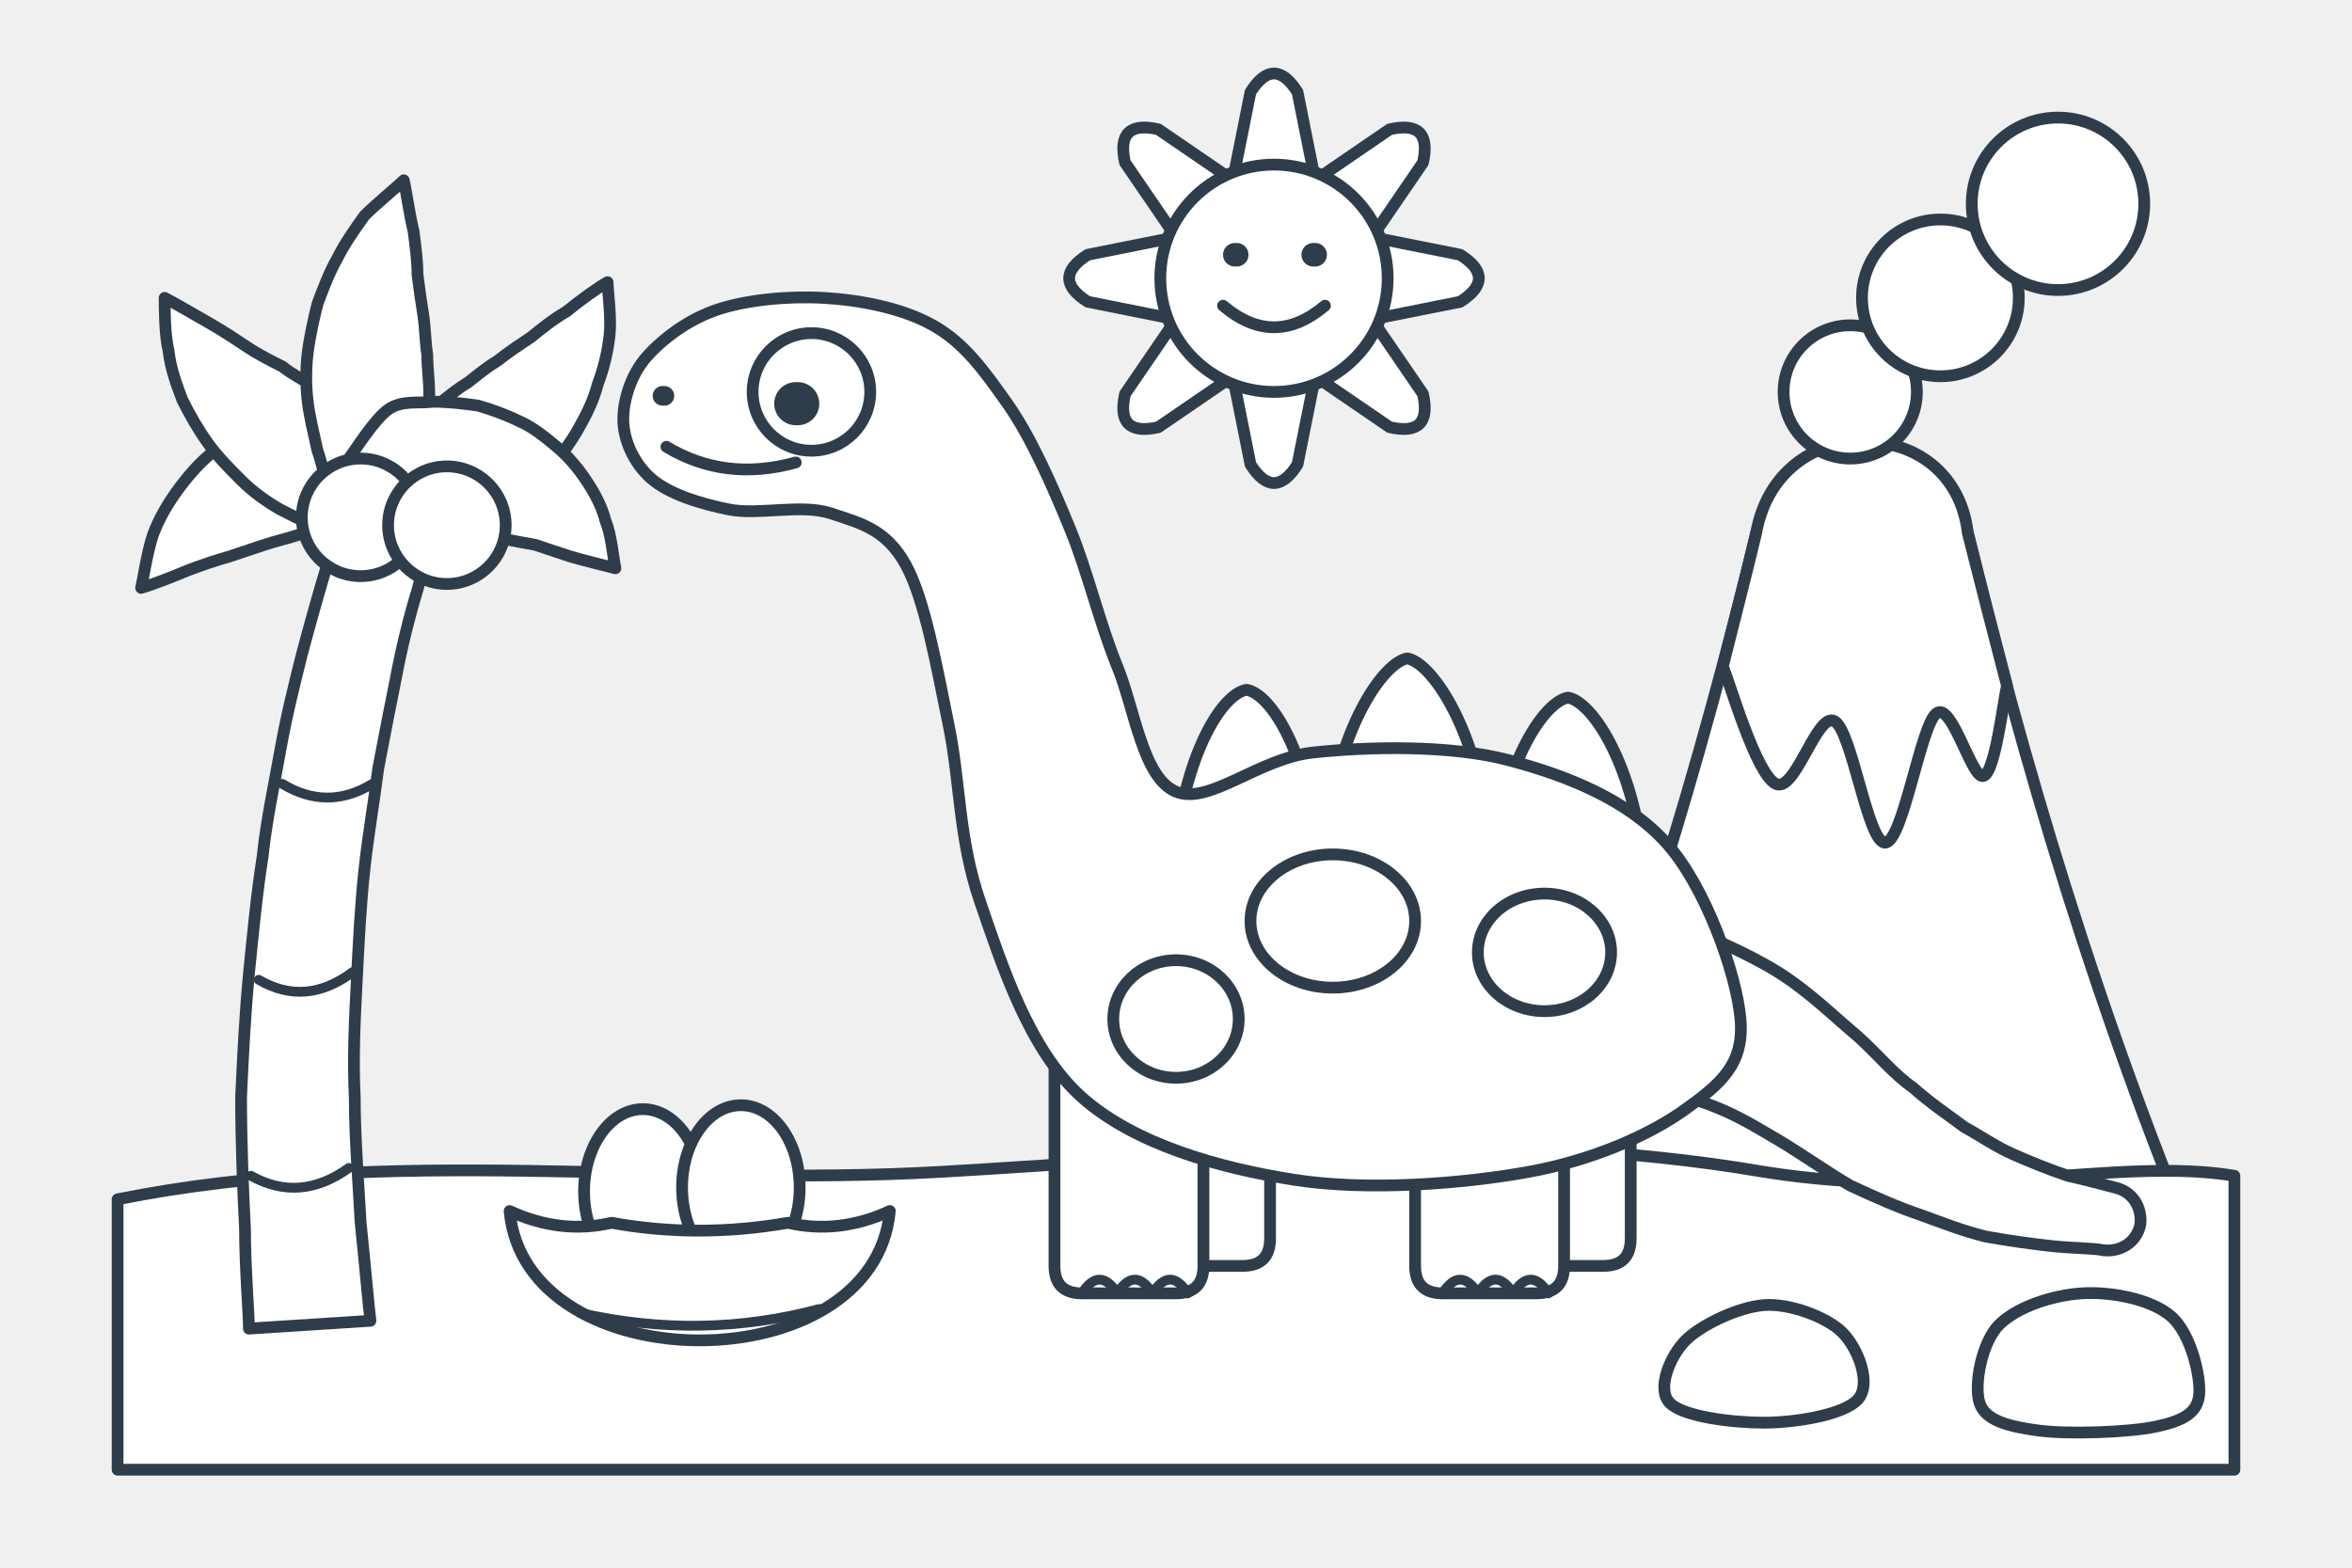
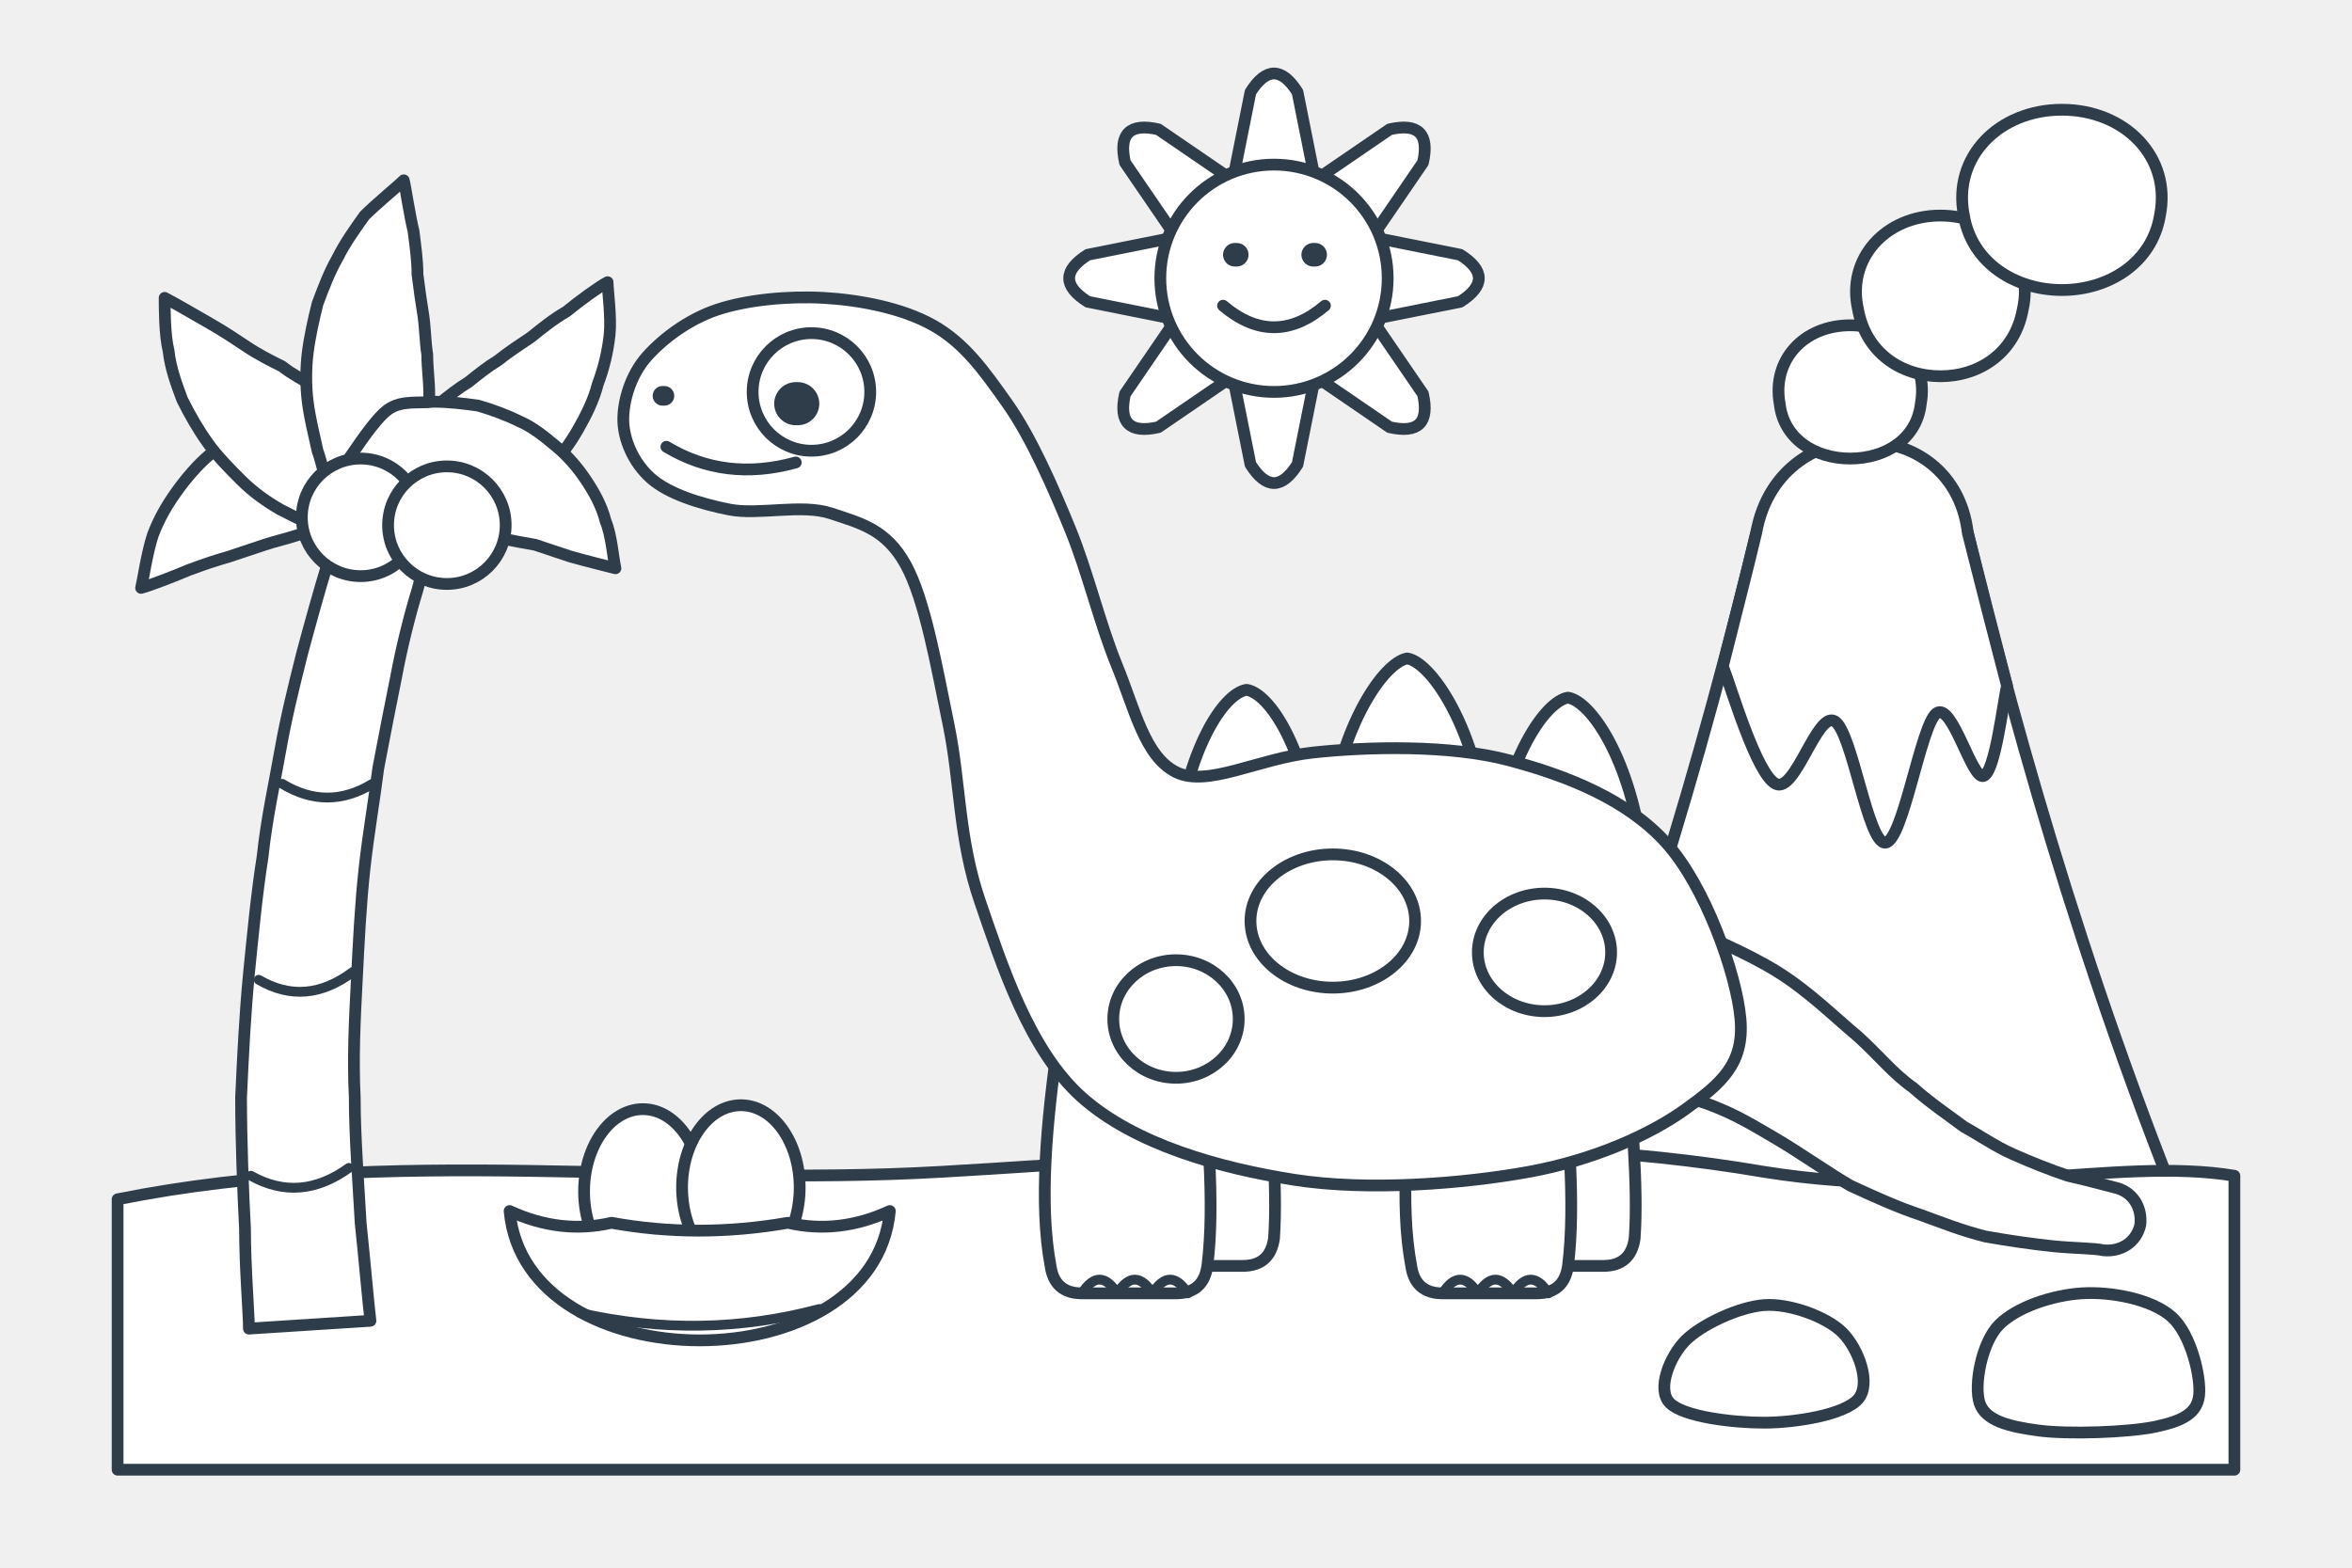
<svg xmlns="http://www.w3.org/2000/svg" viewBox="0 0 1200 800" width="1200" height="800" stroke-linecap="round" stroke-linejoin="round">
  <path d="M629 92 L638 47 Q650 28 662 47 L671 92 L709 66 Q731 61 726 83 L700 121 L745 130 Q764 142 745 154 L700 163 L726 201 Q731 223 709 218 L671 192 L662 237 Q650 256 638 237 L629 192 L591 218 Q569 223 574 201 L600 163 L555 154 Q536 142 555 130 L600 121 L574 83 Q569 61 591 66 L629 92 Z" fill="#ffffff" stroke="#2f3d4a" stroke-width="6" />
  <circle cx="650" cy="142" r="58" fill="#ffffff" stroke="#2f3d4a" stroke-width="6" />
  <polyline points="630,130 631,130" fill="none" stroke="#2f3d4a" stroke-width="12" />
  <polyline points="670,130 671,130" fill="none" stroke="#2f3d4a" stroke-width="12" />
  <path d="M624 156 Q650 178 676 156" fill="none" stroke="#2f3d4a" stroke-width="6" />
  <path d="M770 660 C830 520 870 380 896 272 Q900 258 914 258 L986 258 Q1000 258 1004 272 C1030 380 1070 520 1130 660 Z" fill="#ffffff" stroke="#2f3d4a" stroke-width="6" />
  <path d="M879 340 C885 316 891 293 896 272 C902 238 930 224 950 226 C972 224 1000 238 1004 272 C1010 296 1017 323 1024 350 C1022 358 1018 394 1012 396 C1006 398 996 358 988 364 C980 370 971 429 962 430 C953 431 945 373 936 368 C927 363 916 405 906 400 C896 395 883 350 879 340 Z" fill="#ffffff" stroke="#2f3d4a" stroke-width="6" />
-   <circle cx="944" cy="200" r="34" fill="#ffffff" stroke="#2f3d4a" stroke-width="6" />
-   <circle cx="990" cy="152" r="40" fill="#ffffff" stroke="#2f3d4a" stroke-width="6" />
-   <circle cx="1050" cy="104" r="44" fill="#ffffff" stroke="#2f3d4a" stroke-width="6" />
+   <path d="M908 206 C904 184 920 166 944 166 C968 166 984 184 980 206 C978 224 962 234 944 234 C926 234 910 224 908 206 Z" fill="#ffffff" stroke="#2f3d4a" stroke-width="6" />
+   <path d="M948 158 C942 132 962 110 990 110 C1018 110 1038 132 1032 158 C1028 180 1010 192 990 192 C970 192 952 180 948 158 Z" fill="#ffffff" stroke="#2f3d4a" stroke-width="6" />
+   <path d="M1002 110 C996 80 1020 56 1052 56 C1084 56 1108 80 1102 110 C1098 134 1076 148 1052 148 C1028 148 1006 134 1002 110 Z" fill="#ffffff" stroke="#2f3d4a" stroke-width="6" />
  <path d="M60 612 C200 584 340 606 480 598 C620 590 760 574 900 598 C1000 614 1080 590 1140 600 L1140 750 L60 750 Z" fill="#ffffff" stroke="#2f3d4a" stroke-width="6" />
  <path d="M127 678 C127 670 125 647 125 627 C124 608 123 582 123 560 C124 538 125 518 127 497 C129 477 131 456 134 437 C136 418 140 400 143 383 C146 366 150 350 154 334 C158 319 163 301 167 288 C171 275 176 261 178 256 L222 268 C221 274 216 289 213 301 C209 314 205 330 202 346 C199 361 196 376 193 392 C191 408 188 425 186 443 C184 461 183 481 182 501 C181 520 180 540 181 560 C181 581 183 605 184 624 C186 643 188 666 189 674 Z" fill="#ffffff" stroke="#2f3d4a" stroke-width="6" />
  <path d="M128 600 Q153 614 178 596" fill="none" stroke="#2f3d4a" stroke-width="5" />
  <path d="M132 500 Q156 514 180 496" fill="none" stroke="#2f3d4a" stroke-width="5" />
  <path d="M144 400 Q167 414 190 400" fill="none" stroke="#2f3d4a" stroke-width="5" />
  <path d="M226 234 C222 238 210 252 203 256 C196 261 190 261 184 263 C178 265 173 266 168 268 C162 270 157 272 152 273 C146 275 141 276 135 278 C129 280 123 282 117 284 C110 286 104 288 96 291 C89 294 76 299 72 300 C73 296 75 282 78 273 C81 265 85 258 90 251 C95 244 101 237 107 232 C113 226 120 221 128 217 C135 214 143 211 151 209 C159 207 168 206 177 206 C185 206 194 204 202 209 C211 213 222 230 226 234 Z" fill="#ffffff" stroke="#2f3d4a" stroke-width="6" />
  <path d="M223 260 C217 263 201 274 192 276 C183 277 175 273 167 270 C158 268 151 264 143 260 C136 256 129 251 123 245 C117 239 111 233 106 226 C101 219 97 212 93 204 C90 196 87 188 86 179 C84 171 84 157 84 152 C88 154 100 161 107 165 C114 169 120 173 126 177 C132 181 138 184 144 187 C149 191 155 194 160 197 C165 201 170 204 176 207 C181 211 186 215 191 219 C197 222 203 224 208 231 C213 238 220 255 223 260 Z" fill="#ffffff" stroke="#2f3d4a" stroke-width="6" />
  <path d="M201 270 C196 267 178 260 172 253 C165 246 165 238 162 230 C160 221 158 213 157 205 C156 197 156 188 157 180 C158 172 160 163 162 155 C165 147 168 139 172 132 C176 124 181 117 186 110 C192 104 203 95 206 92 C207 96 209 110 211 118 C212 126 213 133 213 140 C214 148 215 155 216 161 C217 168 217 175 218 181 C218 188 219 194 219 201 C219 207 219 214 219 221 C219 228 221 234 218 242 C215 250 204 265 201 270 Z" fill="#ffffff" stroke="#2f3d4a" stroke-width="6" />
  <path d="M183 262 C185 257 190 239 195 231 C199 224 205 222 210 218 C215 214 220 210 224 206 C229 202 234 198 239 195 C244 191 249 187 254 184 C259 180 265 176 271 172 C276 168 282 163 289 159 C295 154 306 146 310 144 C310 148 312 162 311 171 C310 180 308 188 305 196 C303 204 299 212 295 219 C291 226 286 233 280 239 C274 245 268 251 261 255 C254 260 247 264 239 267 C231 271 224 276 214 275 C205 274 188 264 183 262 Z" fill="#ffffff" stroke="#2f3d4a" stroke-width="6" />
  <path d="M178 234 C181 230 191 214 198 209 C205 204 214 206 221 205 C229 205 237 206 244 207 C251 209 259 212 265 215 C272 218 278 223 284 228 C290 233 295 239 299 245 C303 251 307 258 309 266 C312 273 313 286 314 290 C310 289 298 286 291 284 C285 282 279 280 273 278 C267 277 262 276 257 275 C252 273 247 272 242 271 C238 270 233 269 229 267 C224 266 220 264 214 262 C209 261 205 261 199 257 C192 252 181 238 178 234 Z" fill="#ffffff" stroke="#2f3d4a" stroke-width="6" />
  <circle cx="184" cy="264" r="30" fill="#ffffff" stroke="#2f3d4a" stroke-width="6" />
  <circle cx="228" cy="268" r="30" fill="#ffffff" stroke="#2f3d4a" stroke-width="6" />
  <ellipse cx="328" cy="608" rx="30" ry="42" fill="#ffffff" stroke="#2f3d4a" stroke-width="6" />
  <ellipse cx="378" cy="606" rx="30" ry="42" fill="#ffffff" stroke="#2f3d4a" stroke-width="6" />
  <path d="M260 618 C268 706 446 706 454 618 Q428 630 402 624 Q356 632 312 624 Q286 630 260 618 Z" fill="#ffffff" stroke="#2f3d4a" stroke-width="6" />
  <path d="M296 670 Q358 684 418 668" fill="none" stroke="#2f3d4a" stroke-width="5" />
  <path d="M1010 716 C1007 707 1011 685 1020 676 C1029 667 1047 661 1062 660 C1077 659 1098 663 1108 672 C1118 681 1123 703 1122 712 C1121 721 1114 725 1100 728 C1086 731 1055 732 1040 730 C1025 728 1013 725 1010 716 Z" fill="#ffffff" stroke="#2f3d4a" stroke-width="6" />
  <path d="M852 716 C845 709 852 692 860 684 C868 676 887 667 900 666 C913 665 932 672 940 680 C948 688 955 706 948 714 C941 722 916 726 900 726 C884 726 859 723 852 716 Z" fill="#ffffff" stroke="#2f3d4a" stroke-width="6" />
  <path d="M814 454 C821 457 838 463 853 470 C869 477 891 486 907 496 C923 506 936 519 948 529 C959 539 966 548 976 555 C985 563 994 569 1002 575 C1011 580 1018 585 1027 589 C1036 593 1046 597 1055 600 C1064 602 1075 605 1079 606 C1088 608 1093 616 1092 625 C1090 634 1082 639 1073 638 C1069 637 1058 637 1048 636 C1038 635 1024 633 1013 631 C1001 628 991 624 980 620 C968 616 957 611 944 605 C932 598 918 588 906 581 C894 574 886 569 873 564 C860 559 843 557 828 554 C813 551 793 547 786 546 Z" fill="#ffffff" stroke="#2f3d4a" stroke-width="6" />
-   <path d="M582 530 L582 632 Q582 646 596 646 L634 646 Q648 646 648 632 L648 530 Z" fill="#ffffff" stroke="#2f3d4a" stroke-width="6" />
-   <path d="M766 530 L766 632 Q766 646 780 646 L818 646 Q832 646 832 632 L832 530 Z" fill="#ffffff" stroke="#2f3d4a" stroke-width="6" />
-   <path d="M538 530 L538 646 Q538 660 552 660 L600 660 Q614 660 614 646 L614 530 Z" fill="#ffffff" stroke="#2f3d4a" stroke-width="6" />
-   <path d="M722 530 L722 646 Q722 660 736 660 L784 660 Q798 660 798 646 L798 530 Z" fill="#ffffff" stroke="#2f3d4a" stroke-width="6" />
+   <path d="M584 530 C580 568 576 604 580 632 Q582 646 596 646 L634 646 Q648 646 650 632 C652 604 648 568 646 530 Z" fill="#ffffff" stroke="#2f3d4a" stroke-width="6" />
+   <path d="M768 530 C764 568 760 604 764 632 Q766 646 780 646 L818 646 Q832 646 834 632 C836 604 832 568 830 530 Z" fill="#ffffff" stroke="#2f3d4a" stroke-width="6" />
+   <path d="M540 530 C534 572 530 614 536 646 Q538 660 552 660 L600 660 Q614 660 616 646 C620 614 616 572 612 530 Z" fill="#ffffff" stroke="#2f3d4a" stroke-width="6" />
+   <path d="M724 530 C718 572 714 614 720 646 Q722 660 736 660 L784 660 Q798 660 800 646 C804 614 800 572 796 530 Z" fill="#ffffff" stroke="#2f3d4a" stroke-width="6" />
  <path d="M552 660 Q561 646 570 660 Q579 646 588 660 Q597 646 606 660" fill="none" stroke="#2f3d4a" stroke-width="5" />
  <path d="M736 660 Q745 646 754 660 Q763 646 772 660 Q781 646 790 660" fill="none" stroke="#2f3d4a" stroke-width="5" />
  <path d="M600 430 C606 382 624 354 636 352 C648 354 666 382 672 430 Z" fill="#ffffff" stroke="#2f3d4a" stroke-width="6" />
  <path d="M678 418 C684 370 706 338 718 336 C730 338 752 370 758 418 Z" fill="#ffffff" stroke="#2f3d4a" stroke-width="6" />
  <path d="M762 436 C768 388 788 358 800 356 C812 358 832 388 838 436 Z" fill="#ffffff" stroke="#2f3d4a" stroke-width="6" />
-   <path d="M888 520 C886 497 870 452 850 430 C830 408 800 396 770 388 C740 380 698 381 670 384 C642 387 617 411 600 404 C583 397 579 362 570 340 C561 318 555 292 546 270 C537 248 526 223 514 206 C502 189 492 175 476 166 C460 157 438 153 420 152 C402 151 381 153 366 158 C351 163 338 173 330 182 C322 191 318 204 318 214 C318 224 323 236 332 244 C341 252 357 257 372 260 C387 263 409 257 424 262 C439 267 452 270 462 288 C472 306 478 341 484 370 C490 399 489 428 500 460 C511 492 525 536 552 560 C579 584 622 596 660 602 C698 608 747 604 780 598 C813 592 842 579 860 566 C878 553 890 543 888 520 Z" fill="#ffffff" stroke="#2f3d4a" stroke-width="6" />
+   <path d="M888 520 C886 497 870 452 850 430 C830 408 800 396 770 388 C740 380 698 381 670 384 C642 387 616 402 600 394 C584 386 579 362 570 340 C561 318 555 292 546 270 C537 248 526 223 514 206 C502 189 492 175 476 166 C460 157 438 153 420 152 C402 151 381 153 366 158 C351 163 338 173 330 182 C322 191 318 204 318 214 C318 224 323 236 332 244 C341 252 357 257 372 260 C387 263 409 257 424 262 C439 267 452 270 462 288 C472 306 478 341 484 370 C490 399 489 428 500 460 C511 492 525 536 552 560 C579 584 622 596 660 602 C698 608 747 604 780 598 C813 592 842 579 860 566 C878 553 890 543 888 520 Z" fill="#ffffff" stroke="#2f3d4a" stroke-width="6" />
  <ellipse cx="680" cy="470" rx="42" ry="34" fill="#ffffff" stroke="#2f3d4a" stroke-width="6" />
  <ellipse cx="788" cy="486" rx="34" ry="30" fill="#ffffff" stroke="#2f3d4a" stroke-width="6" />
  <ellipse cx="600" cy="520" rx="32" ry="30" fill="#ffffff" stroke="#2f3d4a" stroke-width="6" />
  <circle cx="414" cy="200" r="30" fill="#ffffff" stroke="#2f3d4a" stroke-width="6" />
  <polyline points="406,206 407,206" fill="none" stroke="#2f3d4a" stroke-width="22" />
  <polyline points="338,202 339,202" fill="none" stroke="#2f3d4a" stroke-width="10" />
  <path d="M340 228 Q370 246 406 236" fill="none" stroke="#2f3d4a" stroke-width="6" />
</svg>
